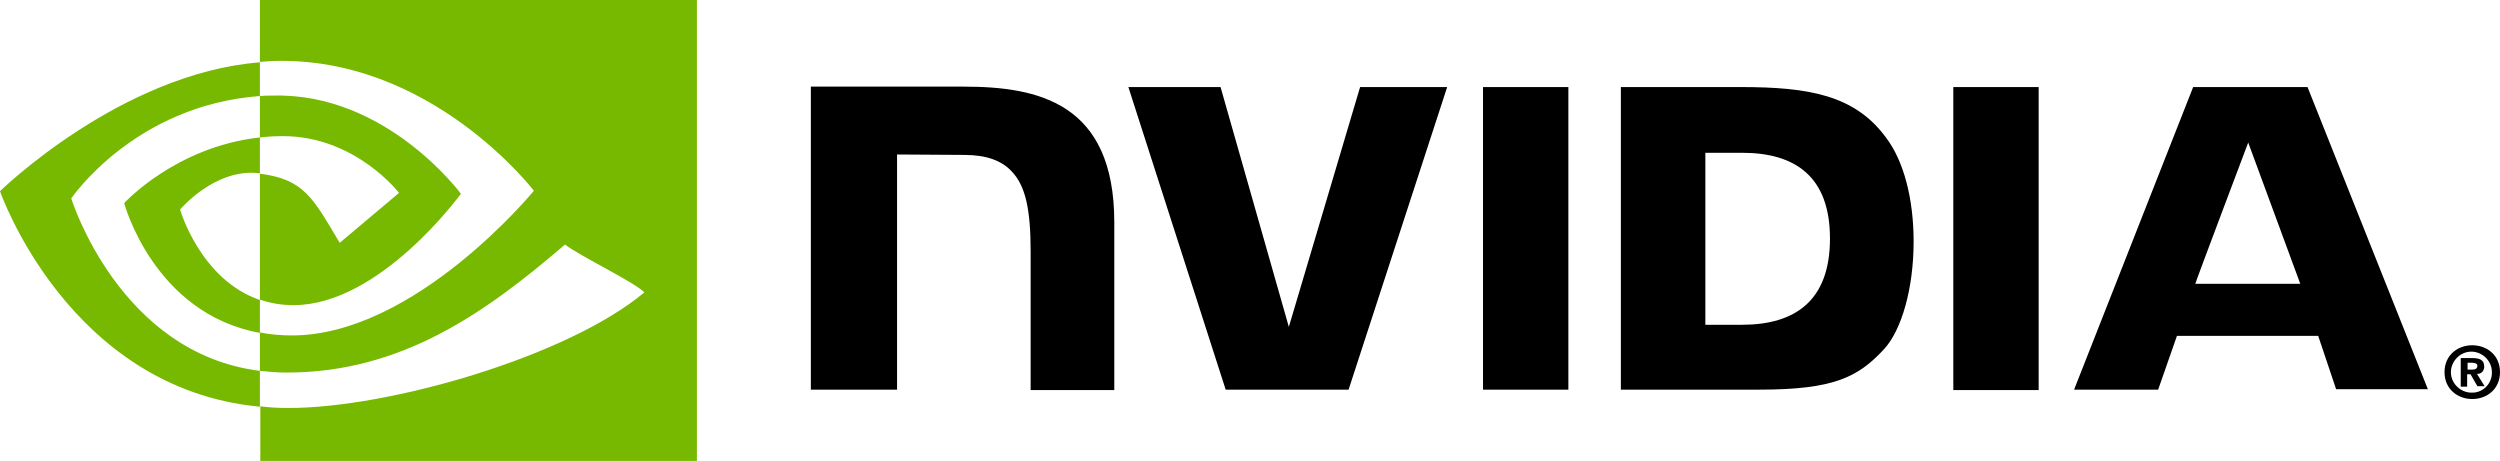
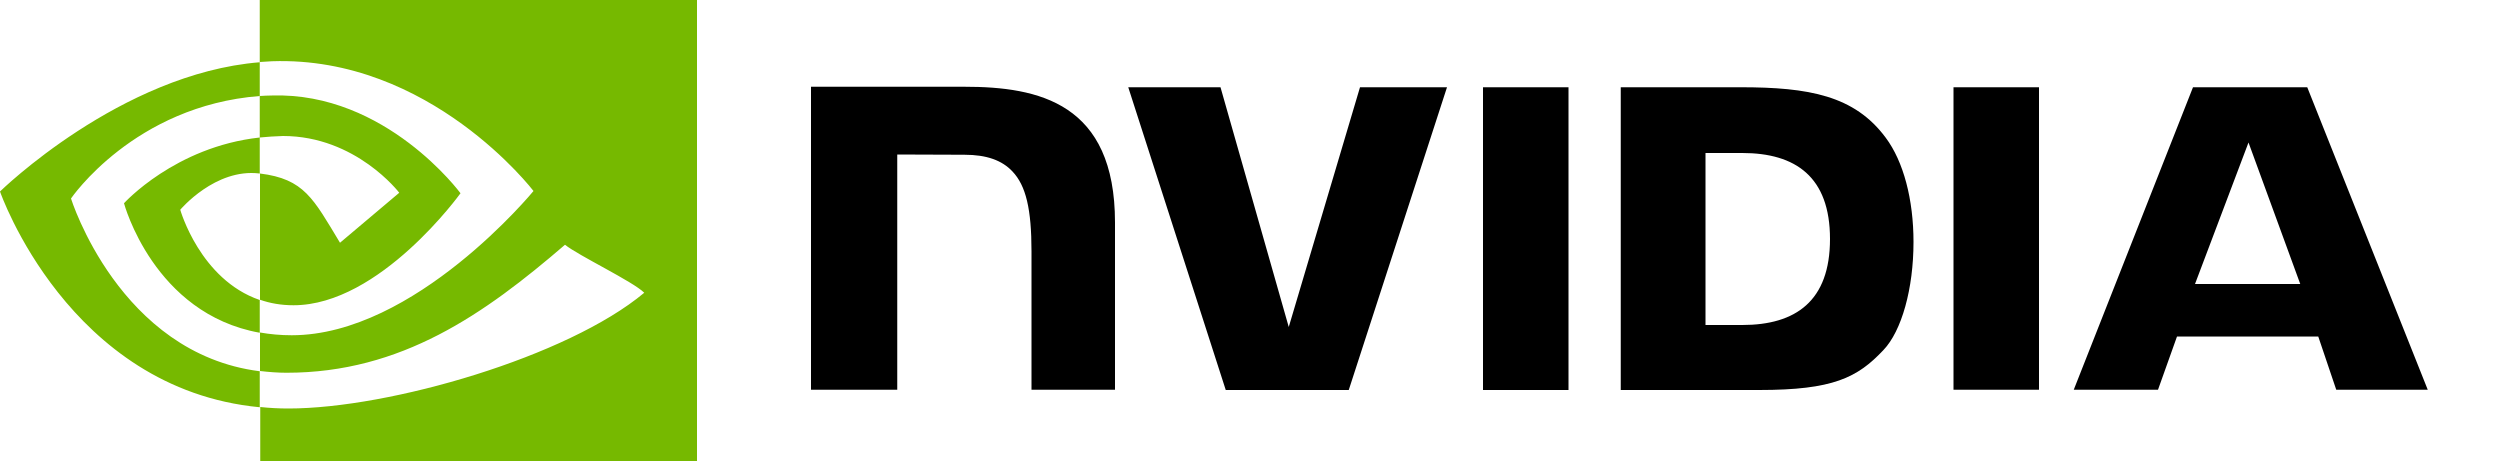
- <svg xmlns="http://www.w3.org/2000/svg" id="https://argxs.com" version="1.1" fill="#000" x="0px" y="0px" width="5858" height="1080" viewBox="0 0 585.8 108" style="enable-background:new 0 0 585.8 108;" xml:space="preserve">
-   <path d="M578.2,86.6V85h1c0.5,0,1.3,0.1,1.3,0.7s-0.4,0.9-1.1,0.9H578.2 M578.2,87.7h0.7l1.6,2.8h1.7l-1.8-2.9 c0.9,0.1,1.6-0.6,1.7-1.5v-0.2c0-1.6-1.1-2-2.9-2h-2.6v6.7h1.5V87.7 M585.8,87.2c0-4-3.1-6.3-6.5-6.3s-6.5,2.3-6.5,6.3 s3.1,6.3,6.5,6.3S585.8,91.2,585.8,87.2 M583.9,87.2c0.1,2.5-1.9,4.7-4.4,4.8h-0.2c-2.6,0.1-4.9-2-5-4.6c-0.1-2.6,2-4.9,4.6-5 c2.6-0.1,4.9,2,5,4.6C583.9,87.1,583.9,87.1,583.9,87.2z" />
-   <path d="M347.5,20.4v70.9h20V20.4H347.5z M190,20.3v71h20.2V36.2l15.7,0.1c5.2,0,8.8,1.3,11.2,3.9c3.2,3.4,4.4,8.8,4.4,18.8v32.4 h19.6V52.1c0-28-17.8-31.8-35.3-31.8C226,20.3,190,20.3,190,20.3z M379.8,20.4v70.9h32.5c17.3,0,23-2.9,29-9.3 c4.3-4.5,7.1-14.5,7.1-25.4c0-10-2.3-18.9-6.5-24.4c-7.3-9.9-18-11.8-34-11.8C407.8,20.4,379.8,20.4,379.8,20.4z M399.6,35.8h8.6 c12.5,0,20.6,5.6,20.6,20.1s-8.1,20.2-20.6,20.2h-8.6V35.8z M318.7,20.4l-16.7,56.2l-16-56.2h-21.6l22.8,70.9H316l23.1-70.9 C339.1,20.4,318.7,20.4,318.7,20.4z M457.7,91.4h20V20.4h-20V91.4z M513.9,20.4l-27.9,70.9h19.7l4.4-12.6h33.1l4.2,12.5h21.5 l-28.2-70.8H513.9z M526.8,33.4L539,66.5h-24.6C514.3,66.5,526.8,33.4,526.8,33.4z" />
-   <path fill="#76B900" d="M60.9,32.2v-9.7c1-0.1,1.9-0.1,2.9-0.1c26.7-0.8,44.2,23,44.2,23S89.1,71.5,68.8,71.5c-2.7,0-5.3-0.4-7.9-1.3 V40.7c10.4,1.3,12.5,5.8,18.7,16.2l13.9-11.7c0,0-10.2-13.3-27.2-13.3C64.5,31.9,62.7,32,60.9,32.2 M60.9,0v14.5l2.9-0.2 c37.1-1.3,61.3,30.4,61.3,30.4S97.3,78.6,68.4,78.6c-2.5,0-5-0.2-7.5-0.7v9c2,0.2,4.1,0.4,6.2,0.4c26.9,0,46.4-13.8,65.3-30 c3.1,2.5,15.9,8.6,18.6,11.2c-17.9,15-59.7,27.1-83.4,27.1c-2.3,0-4.4-0.1-6.6-0.4V108h102.3V0C163.3,0,60.9,0,60.9,0z M60.9,70.3 v7.7C36,73.5,29.1,47.6,29.1,47.6s12-13.2,31.8-15.4v8.4h-0.1c-10.4-1.3-18.6,8.5-18.6,8.5S46.9,65.5,60.9,70.3 M16.7,46.5 c0,0,14.7-21.8,44.2-24v-7.9C28.2,17.2,0,44.8,0,44.8s16,46.3,60.9,50.5v-8.4C27.9,82.8,16.7,46.5,16.7,46.5z" />
+ <svg xmlns="http://www.w3.org/2000/svg" id="https://argxs.com" fill="#000" viewBox="0 407.8 1000 184.4">
+   <path d="M593.2 442.7v121.1h34.2V442.7H593.2zM324.4 442.5v121.2h34.5v-94.1l26.9 0.1c8.8 0 15 2.2 19.2 6.7 5.4 5.7 7.6 15.1 7.6 32v55.3H446v-66.9c0-47.8-30.5-54.3-60.2-54.3C385.8 442.5 324.4 442.5 324.4 442.5zM648.3 442.7v121.1h55.4c29.5 0 39.2-4.9 49.6-15.9 7.4-7.7 12.1-24.7 12.1-43.3 0-17-4-32.2-11.1-41.7 -12.5-16.9-30.8-20.2-58.1-20.2H648.3zM682.2 469h14.7c21.3 0 35.1 9.5 35.1 34.4 0 24.8-13.7 34.4-35.1 34.4h-14.7V469zM544 442.7l-28.5 95.9 -27.3-95.9h-36.9l39 121.1h49.2l39.3-121.1H544zM781.4 563.7h34.2v-121h-34.2V563.7zM877.2 442.7l-47.7 121h33.7l7.6-21.3h56.5l7.2 21.3h36.6l-48.2-121H877.2zM899.4 464.8l20.7 56.6H878L899.4 464.8z" />
+   <path fill="#76B900" d="M103.9 462.8v-16.6c1.6-0.1 3.3-0.2 4.9-0.2 45.6-1.4 75.4 39.1 75.4 39.1s-32.2 44.8-66.8 44.8c-5 0-9.4-0.8-13.4-2.2v-50.5c17.7 2.2 21.3 10 32 27.7l23.7-20c0 0-17.3-22.7-46.5-22.7C110 462.3 106.9 462.5 103.9 462.8M103.9 407.8v24.8c1.6-0.1 3.3-0.2 4.9-0.3 63.3-2.2 104.6 51.9 104.6 51.9s-47.4 57.7-96.7 57.7c-4.5 0-8.7-0.4-12.7-1.1v15.4c3.4 0.4 7 0.7 10.6 0.7 46 0 79.2-23.5 111.4-51.2 5.3 4.3 27.2 14.7 31.7 19.2 -30.6 25.6-101.9 46.3-142.3 46.3 -3.9 0-7.6-0.2-11.3-0.6v21.6h174.7V407.8H103.9zM103.9 527.8v13.1c-42.5-7.6-54.3-51.8-54.3-51.8s20.4-22.6 54.3-26.3v14.4c0 0 0 0-0.1 0 -17.7-2.2-31.7 14.5-31.7 14.5S80 519.6 103.9 527.8M28.4 487.2c0 0 25.2-37.1 75.5-41v-13.5C48.2 437.2 0 484.4 0 484.4s27.3 79 103.9 86.3v-14.4C47.7 549.2 28.4 487.2 28.4 487.2z" />
</svg>
